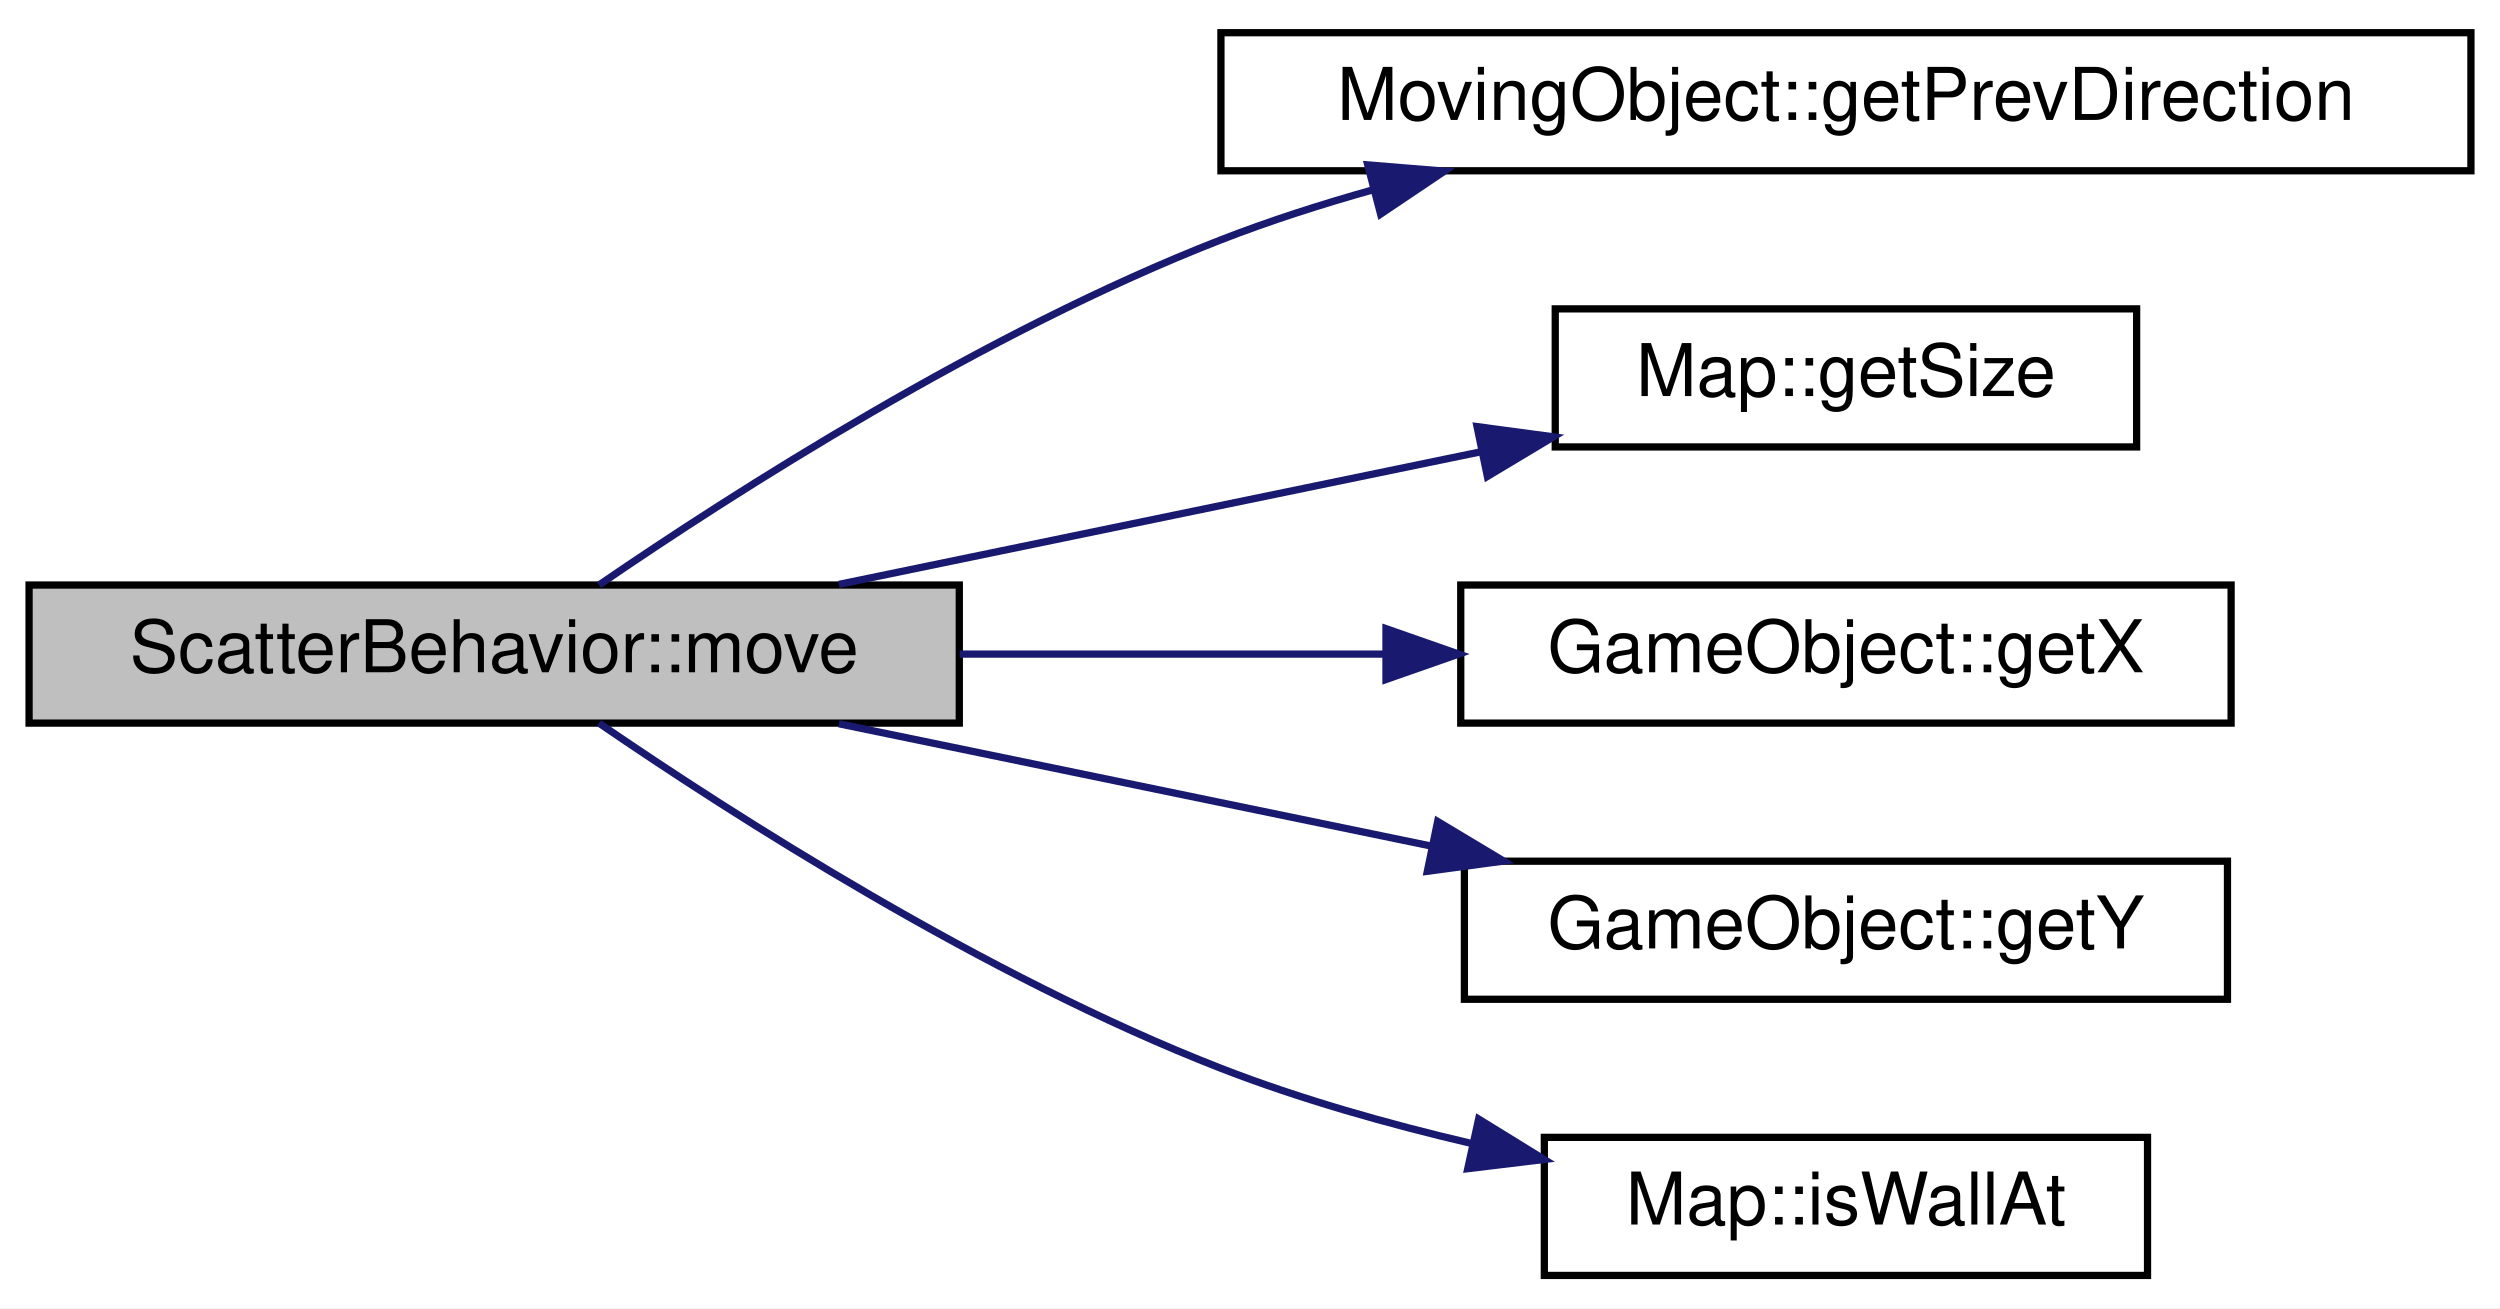
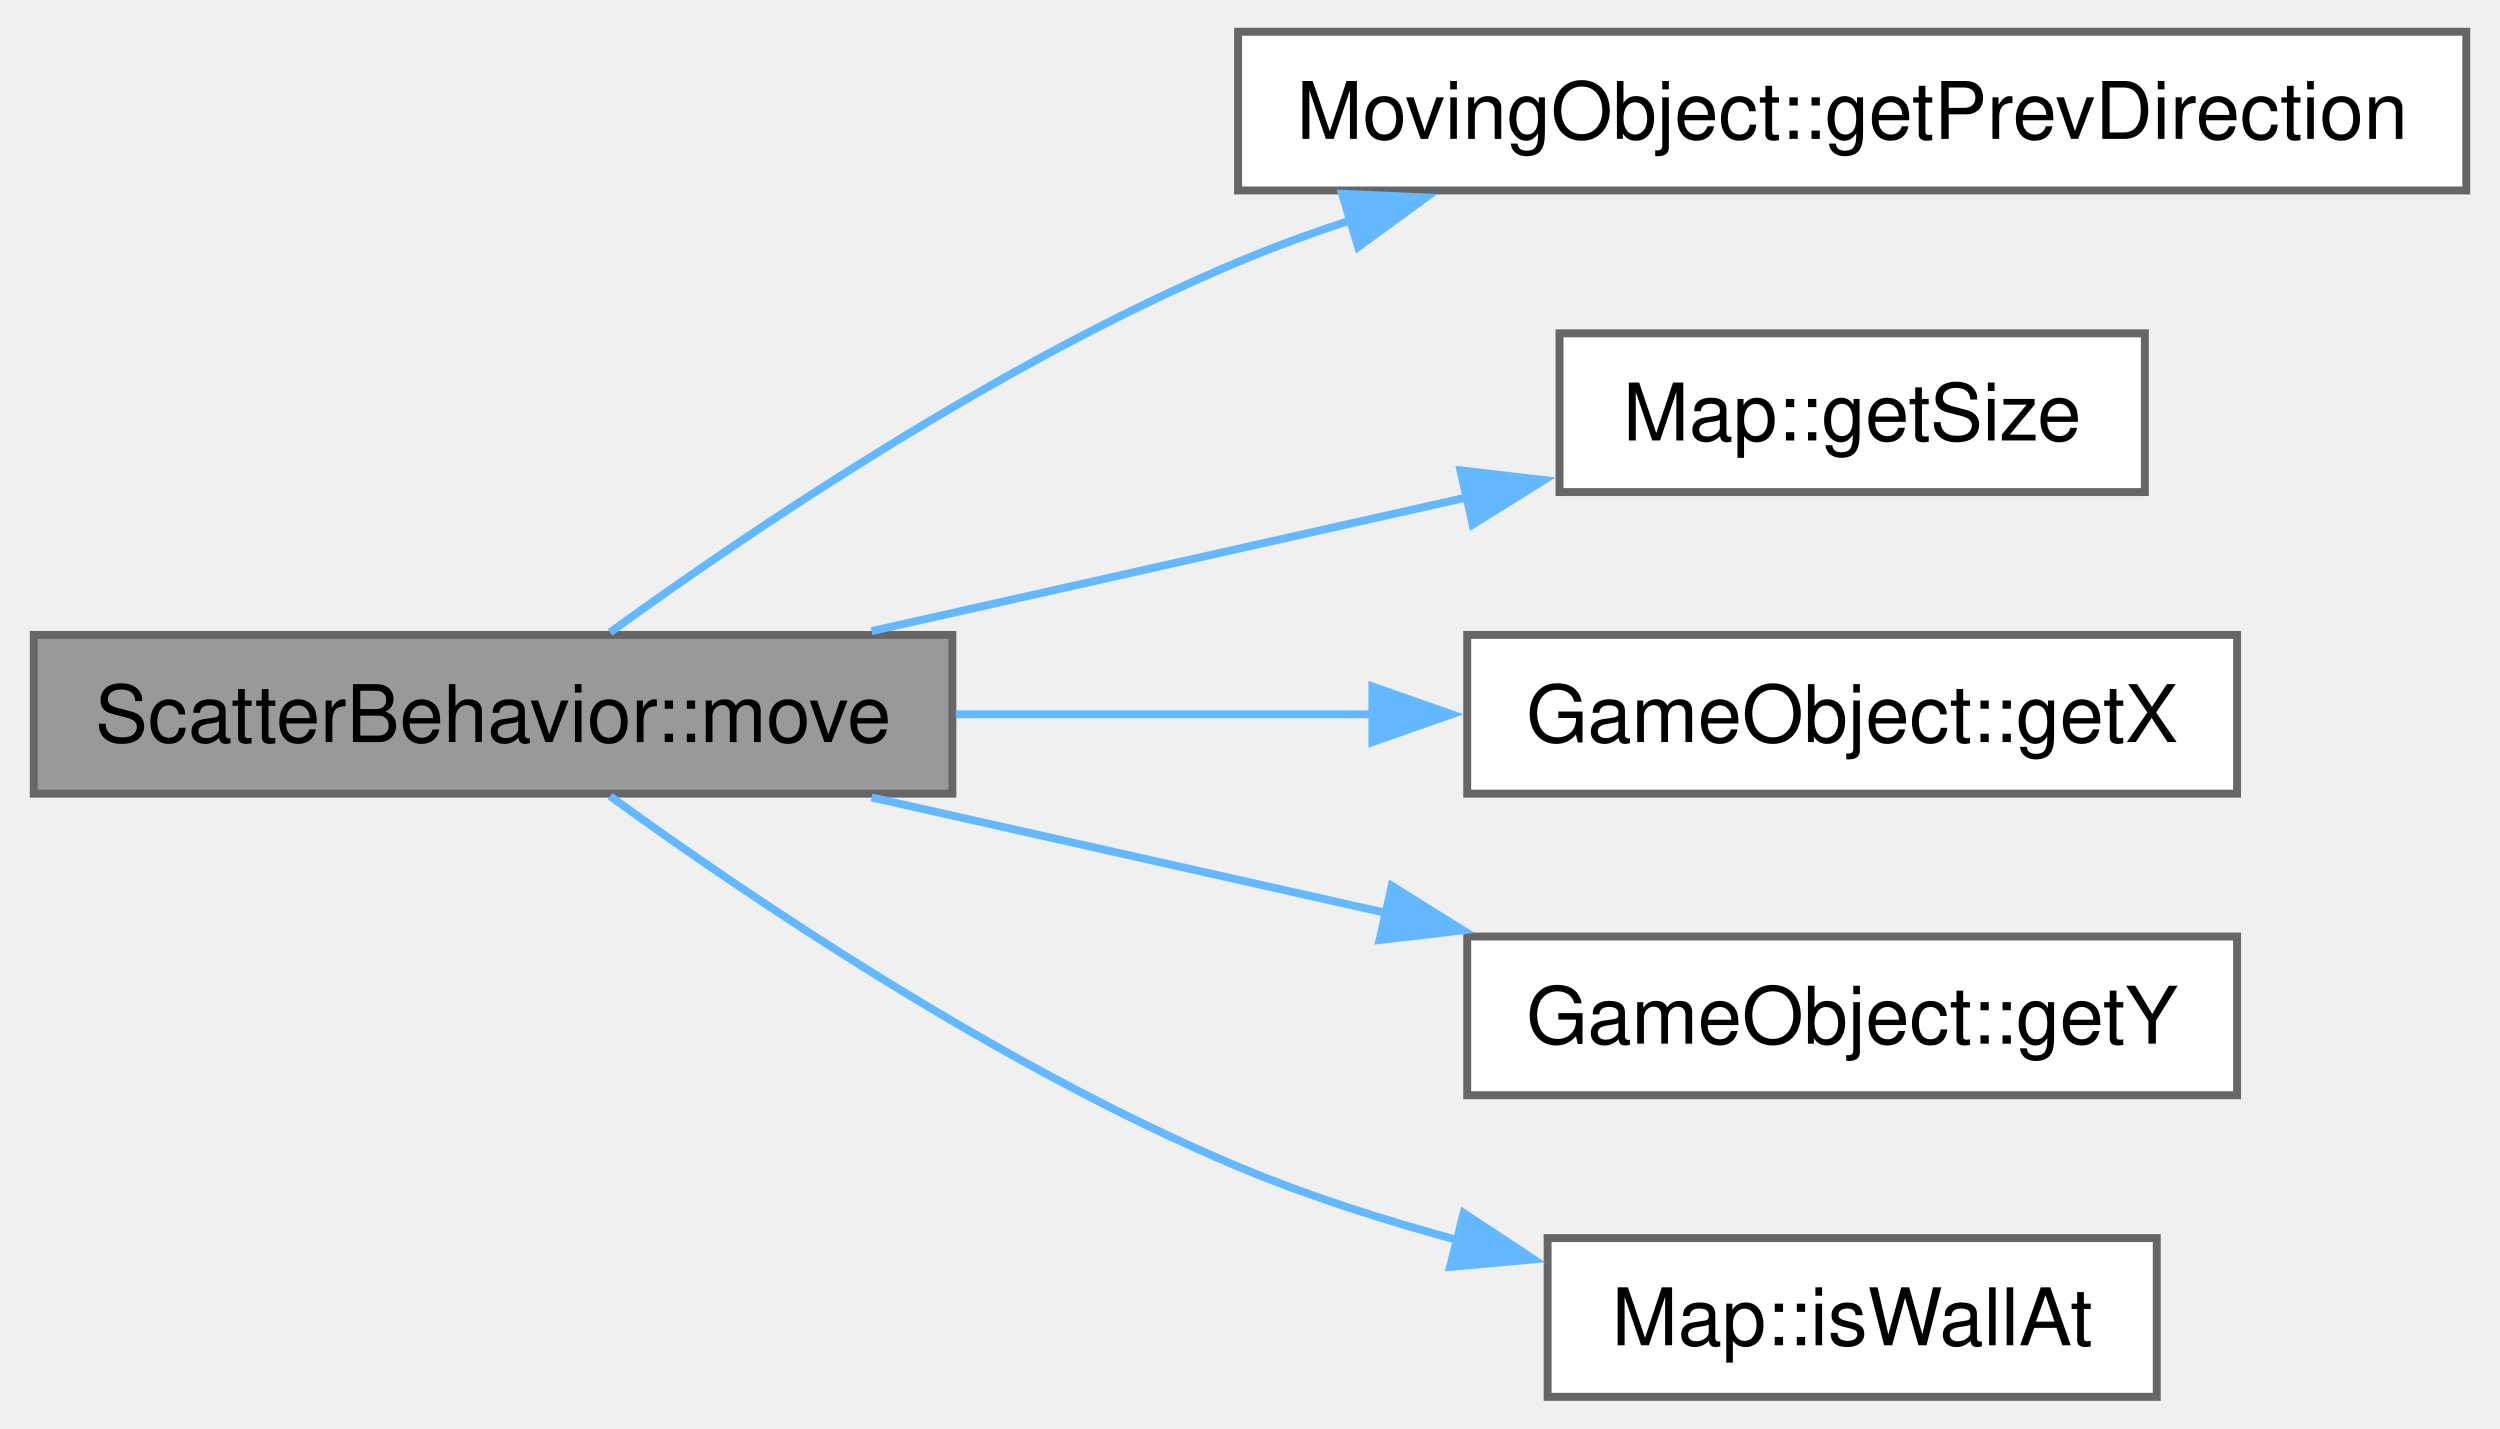
- <svg xmlns="http://www.w3.org/2000/svg" xmlns:xlink="http://www.w3.org/1999/xlink" width="344pt" height="180pt" viewBox="0.00 0.00 344.00 180.00">
+ <svg xmlns="http://www.w3.org/2000/svg" xmlns:xlink="http://www.w3.org/1999/xlink" width="315pt" height="180pt" viewBox="0.00 0.00 314.50 180.00">
  <g id="graph0" class="graph" transform="scale(1 1) rotate(0) translate(4 176)">
-     <polygon fill="white" stroke="transparent" points="-4,4 -4,-176 340,-176 340,4 -4,4" />
-     <g id="node1" class="node">
-       <g id="a_node1">
+     <g id="Node000001" class="node">
+       <g id="a_Node000001">
        <a xlink:title="Gets the ideal direction to move the enemy.">
-           <polygon fill="#bfbfbf" stroke="black" points="0,-76.5 0,-95.5 128,-95.5 128,-76.5 0,-76.5" />
-           <text text-anchor="middle" x="64" y="-83.5" font-family="Helvetica,sans-Serif" font-size="10.00">ScatterBehavior::move</text>
+           <polygon fill="#999999" stroke="#666666" points="115.75,-96 0,-96 0,-76 115.75,-76 115.75,-96" />
+           <text text-anchor="middle" x="57.88" y="-82.5" font-family="Helvetica,sans-Serif" font-size="10.00">ScatterBehavior::move</text>
        </a>
      </g>
    </g>
-     <g id="node2" class="node">
-       <g id="a_node2">
+     <g id="Node000002" class="node">
+       <g id="a_Node000002">
        <a xlink:href="classMovingObject.html#aa5908d2d3540224c20f0a2b0d468b38d" target="_top" xlink:title="Returns the previous direction of the object.">
-           <polygon fill="white" stroke="black" points="164,-152.5 164,-171.5 336,-171.5 336,-152.5 164,-152.5" />
-           <text text-anchor="middle" x="250" y="-159.5" font-family="Helvetica,sans-Serif" font-size="10.00">MovingObject::getPrevDirection</text>
+           <polygon fill="white" stroke="#666666" points="306.5,-172 151.75,-172 151.75,-152 306.5,-152 306.5,-172" />
+           <text text-anchor="middle" x="229.12" y="-158.5" font-family="Helvetica,sans-Serif" font-size="10.00">MovingObject::getPrevDirection</text>
        </a>
      </g>
    </g>
-     <g id="edge1" class="edge">
-       <path fill="none" stroke="midnightblue" d="M78.43,-95.51C96.88,-108.15 131.47,-130.34 164,-143 170.68,-145.6 177.81,-147.89 184.98,-149.9" />
-       <polygon fill="midnightblue" stroke="midnightblue" points="184.2,-153.31 194.76,-152.45 185.97,-146.54 184.2,-153.31" />
-     </g>
-     <g id="node3" class="node">
-       <g id="a_node3">
-         <a xlink:href="classMap.html#a3fa542ef9ff897893adc5a290b224114" target="_top" xlink:title="Gets the map size.">
-           <polygon fill="white" stroke="black" points="210,-114.5 210,-133.5 290,-133.5 290,-114.5 210,-114.5" />
-           <text text-anchor="middle" x="250" y="-121.5" font-family="Helvetica,sans-Serif" font-size="10.00">Map::getSize</text>
+     <g id="edge1_Node000001_Node000002" class="edge">
+       <g id="a_edge1_Node000001_Node000002">
+         <a xlink:title=" ">
+           <path fill="none" stroke="#63b8ff" d="M72.62,-96.32C90.13,-109.01 121.74,-130.41 151.75,-143 156.34,-144.92 161.17,-146.69 166.08,-148.29" />
+           <polygon fill="#63b8ff" stroke="#63b8ff" points="164.85,-151.58 175.44,-151.12 166.88,-144.88 164.85,-151.58" />
        </a>
      </g>
    </g>
-     <g id="edge2" class="edge">
-       <path fill="none" stroke="midnightblue" d="M111.43,-95.59C138.34,-101.15 172.2,-108.14 199.59,-113.8" />
-       <polygon fill="midnightblue" stroke="midnightblue" points="199.24,-117.3 209.75,-115.89 200.66,-110.44 199.24,-117.3" />
-     </g>
-     <g id="node4" class="node">
-       <g id="a_node4">
-         <a xlink:href="classGameObject.html#a642a2dddae915a8155ee76d8ac7770f7" target="_top" xlink:title="Gets the x coordinate.">
-           <polygon fill="white" stroke="black" points="197,-76.5 197,-95.5 303,-95.5 303,-76.5 197,-76.5" />
-           <text text-anchor="middle" x="250" y="-83.5" font-family="Helvetica,sans-Serif" font-size="10.00">GameObject::getX</text>
+     <g id="Node000003" class="node">
+       <g id="a_Node000003">
+         <a xlink:href="classMap.html#a3fa542ef9ff897893adc5a290b224114" target="_top" xlink:title="Gets the map size.">
+           <polygon fill="white" stroke="#666666" points="266,-134 192.25,-134 192.25,-114 266,-114 266,-134" />
+           <text text-anchor="middle" x="229.12" y="-120.5" font-family="Helvetica,sans-Serif" font-size="10.00">Map::getSize</text>
        </a>
      </g>
    </g>
-     <g id="edge3" class="edge">
-       <path fill="none" stroke="midnightblue" d="M128.06,-86C146.94,-86 167.62,-86 186.46,-86" />
-       <polygon fill="midnightblue" stroke="midnightblue" points="186.71,-89.5 196.71,-86 186.71,-82.5 186.71,-89.5" />
-     </g>
-     <g id="node5" class="node">
-       <g id="a_node5">
-         <a xlink:href="classGameObject.html#a87383d4bc7d63107d8d3507249c8a4ec" target="_top" xlink:title="Gets the y coordinate.">
-           <polygon fill="white" stroke="black" points="197.5,-38.5 197.5,-57.5 302.5,-57.5 302.5,-38.5 197.5,-38.5" />
-           <text text-anchor="middle" x="250" y="-45.5" font-family="Helvetica,sans-Serif" font-size="10.00">GameObject::getY</text>
+     <g id="edge2_Node000001_Node000003" class="edge">
+       <g id="a_edge2_Node000001_Node000003">
+         <a xlink:title=" ">
+           <path fill="none" stroke="#63b8ff" d="M105.57,-96.48C128.95,-101.73 157.19,-108.07 180.67,-113.35" />
+           <polygon fill="#63b8ff" stroke="#63b8ff" points="179.77,-116.73 190.3,-115.51 181.31,-109.9 179.77,-116.73" />
        </a>
      </g>
    </g>
-     <g id="edge4" class="edge">
-       <path fill="none" stroke="midnightblue" d="M111.43,-76.41C136.15,-71.31 166.74,-64.99 192.79,-59.61" />
-       <polygon fill="midnightblue" stroke="midnightblue" points="193.82,-62.97 202.9,-57.52 192.4,-56.11 193.82,-62.97" />
-     </g>
-     <g id="node6" class="node">
-       <g id="a_node6">
-         <a xlink:href="classMap.html#a9daf0b81095fe118f2e52fd783ea1bf8" target="_top" xlink:title="Checks if there is a wall at the given coordinates.">
-           <polygon fill="white" stroke="black" points="208.5,-0.5 208.5,-19.5 291.5,-19.5 291.5,-0.5 208.5,-0.5" />
-           <text text-anchor="middle" x="250" y="-7.5" font-family="Helvetica,sans-Serif" font-size="10.00">Map::isWallAt</text>
+     <g id="Node000004" class="node">
+       <g id="a_Node000004">
+         <a xlink:href="classGameObject.html#a642a2dddae915a8155ee76d8ac7770f7" target="_top" xlink:title="Gets the x coordinate.">
+           <polygon fill="white" stroke="#666666" points="277.62,-96 180.62,-96 180.62,-76 277.62,-76 277.62,-96" />
+           <text text-anchor="middle" x="229.12" y="-82.5" font-family="Helvetica,sans-Serif" font-size="10.00">GameObject::getX</text>
        </a>
      </g>
    </g>
-     <g id="edge5" class="edge">
-       <path fill="none" stroke="midnightblue" d="M78.43,-76.49C96.88,-63.85 131.47,-41.66 164,-29 174.9,-24.76 186.97,-21.35 198.51,-18.65" />
-       <polygon fill="midnightblue" stroke="midnightblue" points="199.46,-22.02 208.48,-16.46 197.96,-15.19 199.46,-22.02" />
+     <g id="edge3_Node000001_Node000004" class="edge">
+       <g id="a_edge3_Node000001_Node000004">
+         <a xlink:title=" ">
+           <path fill="none" stroke="#63b8ff" d="M116.18,-86C133.25,-86 151.98,-86 169.15,-86" />
+           <polygon fill="#63b8ff" stroke="#63b8ff" points="168.67,-89.5 178.67,-86 168.67,-82.5 168.67,-89.5" />
+         </a>
+       </g>
+     </g>
+     <g id="Node000005" class="node">
+       <g id="a_Node000005">
+         <a xlink:href="classGameObject.html#a87383d4bc7d63107d8d3507249c8a4ec" target="_top" xlink:title="Gets the y coordinate.">
+           <polygon fill="white" stroke="#666666" points="277.62,-58 180.62,-58 180.62,-38 277.62,-38 277.62,-58" />
+           <text text-anchor="middle" x="229.12" y="-44.5" font-family="Helvetica,sans-Serif" font-size="10.00">GameObject::getY</text>
+         </a>
+       </g>
+     </g>
+     <g id="edge4_Node000001_Node000005" class="edge">
+       <g id="a_edge4_Node000001_Node000005">
+         <a xlink:title=" ">
+           <path fill="none" stroke="#63b8ff" d="M105.57,-75.52C125.64,-71.01 149.3,-65.7 170.46,-60.95" />
+           <polygon fill="#63b8ff" stroke="#63b8ff" points="171.11,-64.39 180.1,-58.78 169.58,-57.56 171.11,-64.39" />
+         </a>
+       </g>
+     </g>
+     <g id="Node000006" class="node">
+       <g id="a_Node000006">
+         <a xlink:href="classMap.html#a9daf0b81095fe118f2e52fd783ea1bf8" target="_top" xlink:title="Checks if there is a wall at the given coordinates.">
+           <polygon fill="white" stroke="#666666" points="267.5,-20 190.75,-20 190.75,0 267.5,0 267.5,-20" />
+           <text text-anchor="middle" x="229.12" y="-6.5" font-family="Helvetica,sans-Serif" font-size="10.00">Map::isWallAt</text>
+         </a>
+       </g>
+     </g>
+     <g id="edge5_Node000001_Node000006" class="edge">
+       <g id="a_edge5_Node000001_Node000006">
+         <a xlink:title=" ">
+           <path fill="none" stroke="#63b8ff" d="M72.62,-75.68C90.13,-62.99 121.74,-41.59 151.75,-29 160.53,-25.32 170.2,-22.23 179.61,-19.69" />
+           <polygon fill="#63b8ff" stroke="#63b8ff" points="180.17,-23.16 189.01,-17.32 178.46,-16.37 180.17,-23.16" />
+         </a>
+       </g>
    </g>
  </g>
</svg>
